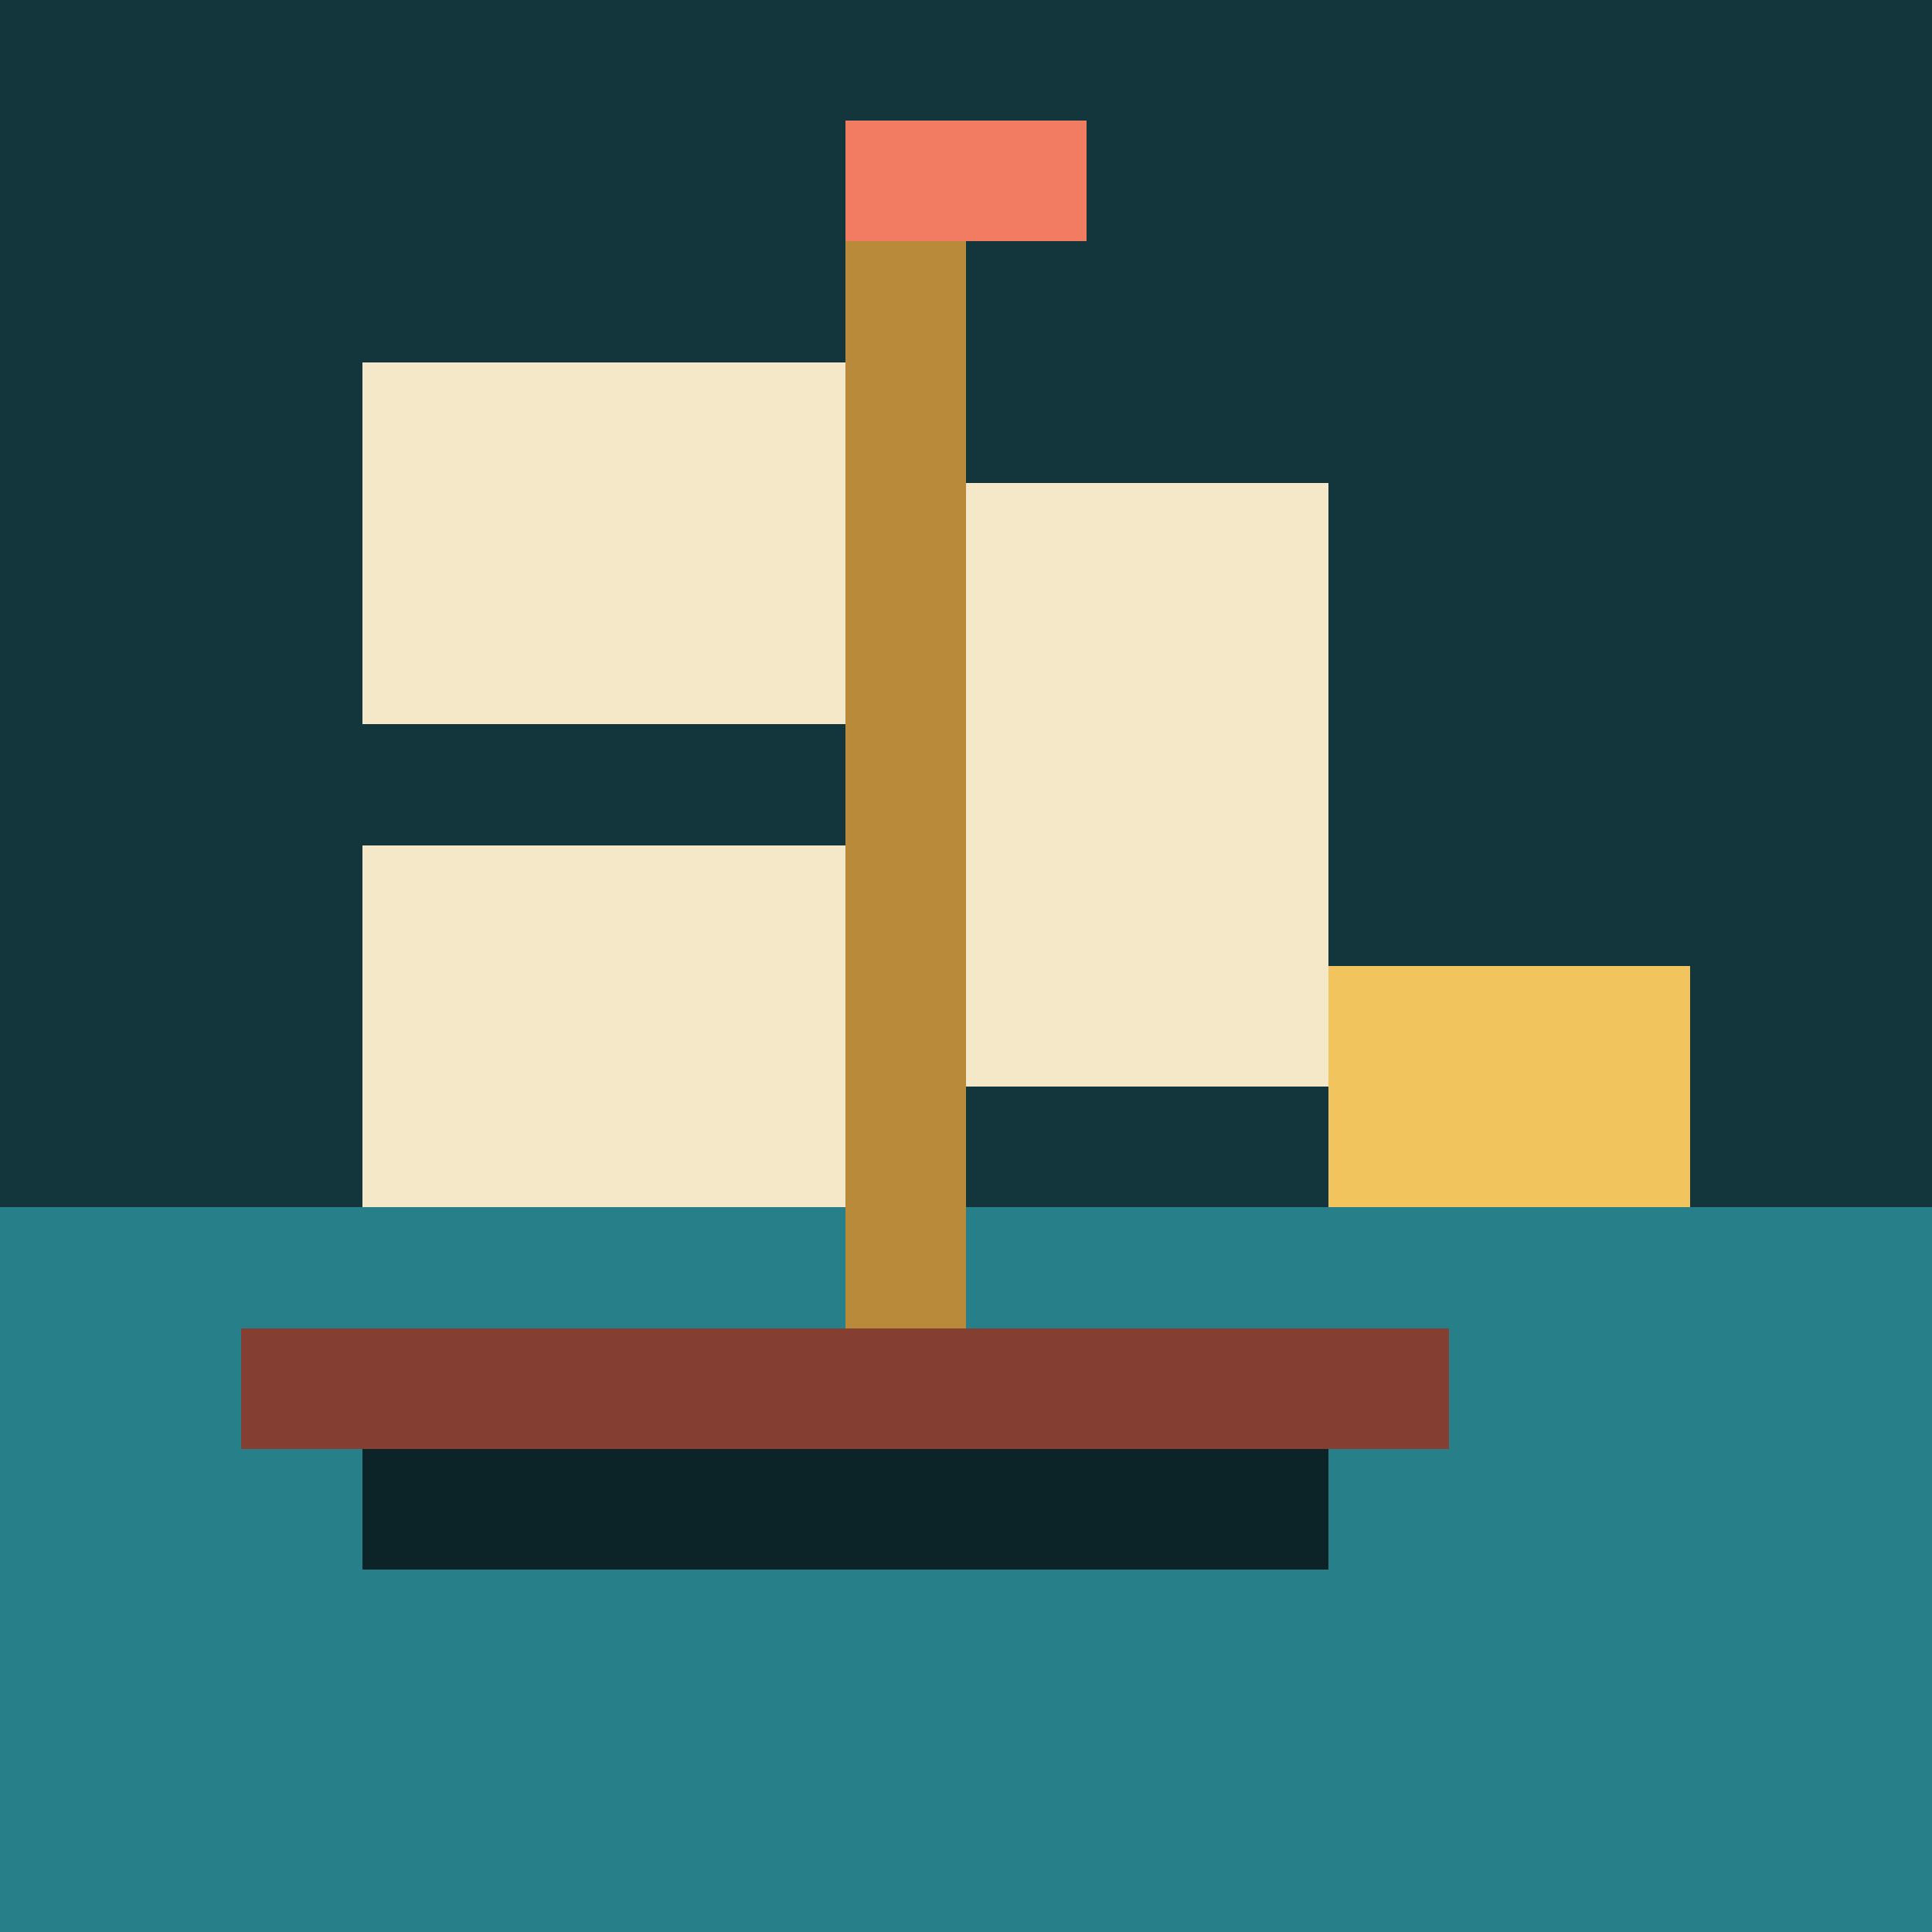
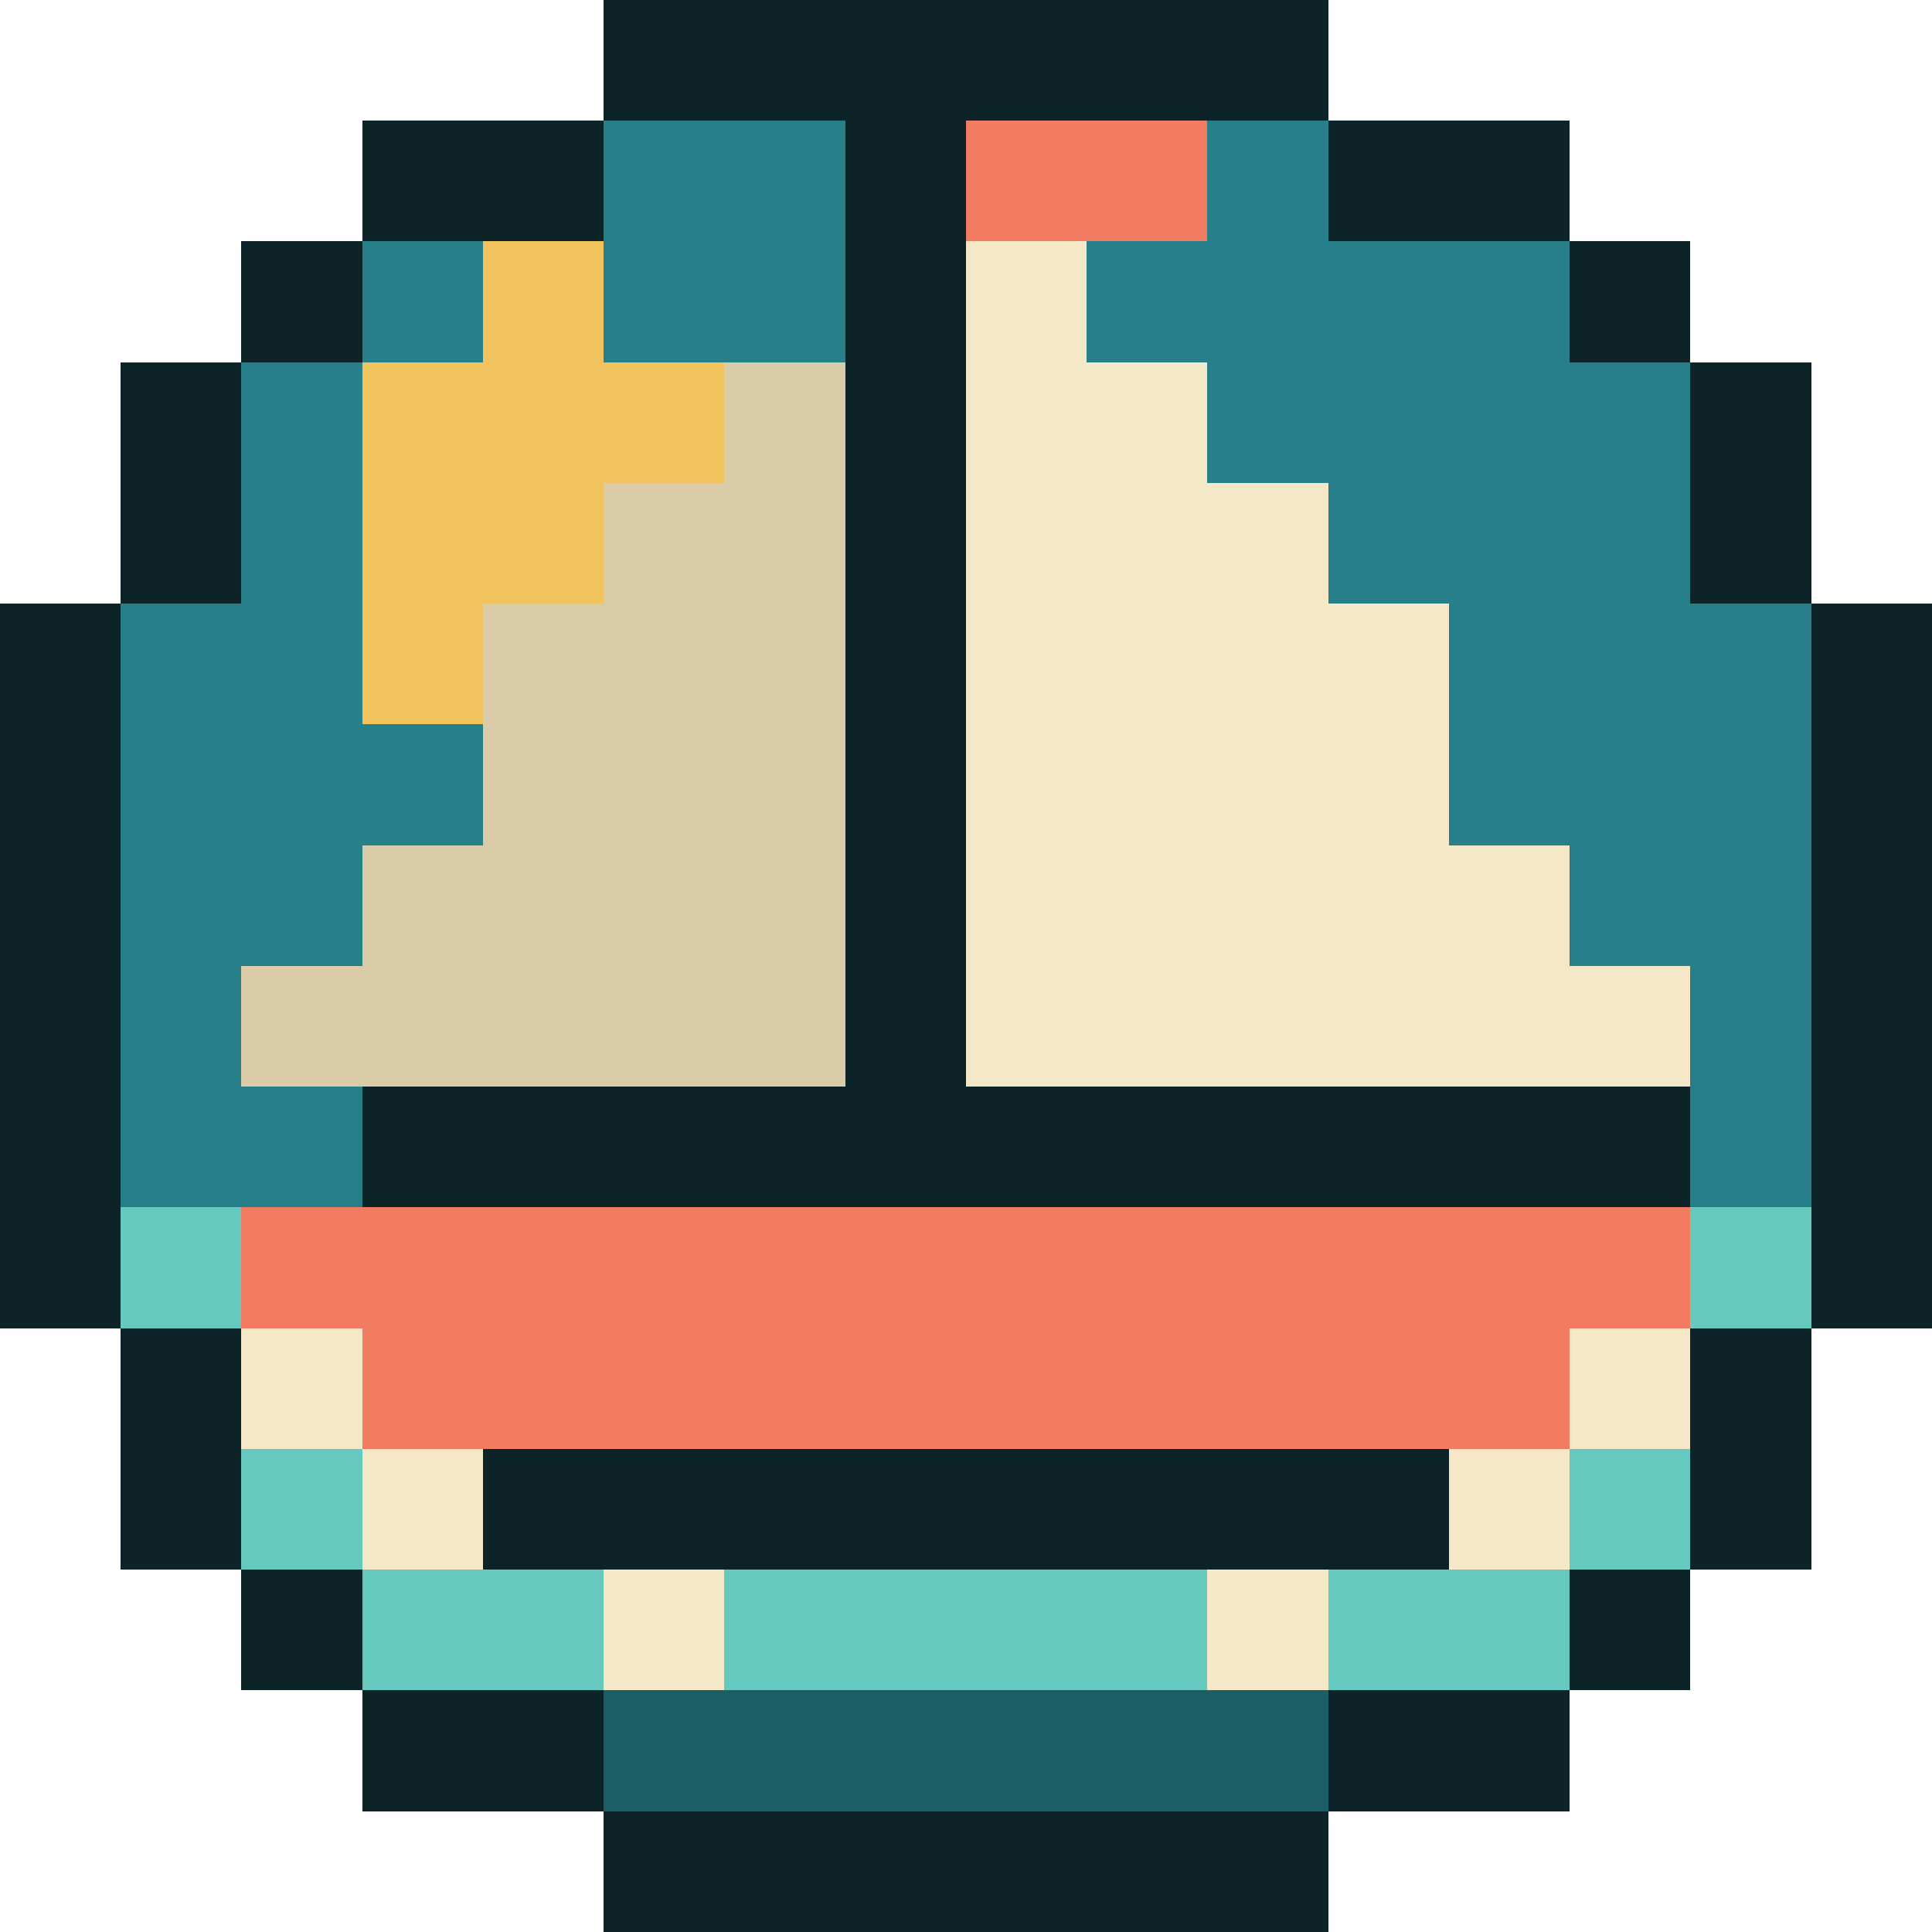
<svg xmlns="http://www.w3.org/2000/svg" viewBox="0 0 16 16" shape-rendering="crispEdges">
-   <rect width="16" height="16" fill="#12363c" />
-   <rect y="10" width="16" height="6" fill="#277f89" />
-   <rect x="11" y="8" width="3" height="2" fill="#f2c45e" />
-   <rect x="7" y="2" width="1" height="9" fill="#b88a3a" />
-   <rect x="3" y="3" width="4" height="3" fill="#f5e8c8" />
-   <rect x="3" y="7" width="4" height="3" fill="#f5e8c8" />
-   <rect x="8" y="4" width="3" height="5" fill="#f5e8c8" />
-   <rect x="2" y="11" width="10" height="1" fill="#853f32" />
-   <rect x="3" y="12" width="8" height="1" fill="#0c2427" />
-   <rect x="7" y="1" width="2" height="1" fill="#f17c62" />
+   <rect x="5" y="0" width="6" height="1" fill="#0c2427" />
+   <rect x="3" y="1" width="2" height="1" fill="#0c2427" />
+   <rect x="5" y="1" width="2" height="1" fill="#277f89" />
+   <rect x="7" y="1" width="1" height="1" fill="#0c2427" />
+   <rect x="8" y="1" width="2" height="1" fill="#f17c62" />
+   <rect x="10" y="1" width="1" height="1" fill="#277f89" />
+   <rect x="11" y="1" width="2" height="1" fill="#0c2427" />
+   <rect x="2" y="2" width="1" height="1" fill="#0c2427" />
+   <rect x="3" y="2" width="1" height="1" fill="#277f89" />
+   <rect x="4" y="2" width="1" height="1" fill="#f2c45e" />
+   <rect x="5" y="2" width="2" height="1" fill="#277f89" />
+   <rect x="7" y="2" width="1" height="1" fill="#0c2427" />
+   <rect x="8" y="2" width="1" height="1" fill="#f5e8c8" />
+   <rect x="9" y="2" width="4" height="1" fill="#277f89" />
+   <rect x="13" y="2" width="1" height="1" fill="#0c2427" />
+   <rect x="1" y="3" width="1" height="1" fill="#0c2427" />
+   <rect x="2" y="3" width="1" height="1" fill="#277f89" />
+   <rect x="3" y="3" width="3" height="1" fill="#f2c45e" />
+   <rect x="6" y="3" width="1" height="1" fill="#dacca8" />
+   <rect x="7" y="3" width="1" height="1" fill="#0c2427" />
+   <rect x="8" y="3" width="2" height="1" fill="#f5e8c8" />
+   <rect x="10" y="3" width="4" height="1" fill="#277f89" />
+   <rect x="14" y="3" width="1" height="1" fill="#0c2427" />
+   <rect x="1" y="4" width="1" height="1" fill="#0c2427" />
+   <rect x="2" y="4" width="1" height="1" fill="#277f89" />
+   <rect x="3" y="4" width="2" height="1" fill="#f2c45e" />
+   <rect x="5" y="4" width="2" height="1" fill="#dacca8" />
+   <rect x="7" y="4" width="1" height="1" fill="#0c2427" />
+   <rect x="8" y="4" width="3" height="1" fill="#f5e8c8" />
+   <rect x="11" y="4" width="3" height="1" fill="#277f89" />
+   <rect x="14" y="4" width="1" height="1" fill="#0c2427" />
+   <rect x="0" y="5" width="1" height="1" fill="#0c2427" />
+   <rect x="1" y="5" width="2" height="1" fill="#277f89" />
+   <rect x="3" y="5" width="1" height="1" fill="#f2c45e" />
+   <rect x="4" y="5" width="3" height="1" fill="#dacca8" />
+   <rect x="7" y="5" width="1" height="1" fill="#0c2427" />
+   <rect x="8" y="5" width="4" height="1" fill="#f5e8c8" />
+   <rect x="12" y="5" width="3" height="1" fill="#277f89" />
+   <rect x="15" y="5" width="1" height="1" fill="#0c2427" />
+   <rect x="0" y="6" width="1" height="1" fill="#0c2427" />
+   <rect x="1" y="6" width="3" height="1" fill="#277f89" />
+   <rect x="4" y="6" width="3" height="1" fill="#dacca8" />
+   <rect x="7" y="6" width="1" height="1" fill="#0c2427" />
+   <rect x="8" y="6" width="4" height="1" fill="#f5e8c8" />
+   <rect x="12" y="6" width="3" height="1" fill="#277f89" />
+   <rect x="15" y="6" width="1" height="1" fill="#0c2427" />
+   <rect x="0" y="7" width="1" height="1" fill="#0c2427" />
+   <rect x="1" y="7" width="2" height="1" fill="#277f89" />
+   <rect x="3" y="7" width="4" height="1" fill="#dacca8" />
+   <rect x="7" y="7" width="1" height="1" fill="#0c2427" />
+   <rect x="8" y="7" width="5" height="1" fill="#f5e8c8" />
+   <rect x="13" y="7" width="2" height="1" fill="#277f89" />
+   <rect x="15" y="7" width="1" height="1" fill="#0c2427" />
+   <rect x="0" y="8" width="1" height="1" fill="#0c2427" />
+   <rect x="1" y="8" width="1" height="1" fill="#277f89" />
+   <rect x="2" y="8" width="5" height="1" fill="#dacca8" />
+   <rect x="7" y="8" width="1" height="1" fill="#0c2427" />
+   <rect x="8" y="8" width="6" height="1" fill="#f5e8c8" />
+   <rect x="14" y="8" width="1" height="1" fill="#277f89" />
+   <rect x="15" y="8" width="1" height="1" fill="#0c2427" />
+   <rect x="0" y="9" width="1" height="1" fill="#0c2427" />
+   <rect x="1" y="9" width="2" height="1" fill="#277f89" />
+   <rect x="3" y="9" width="11" height="1" fill="#0c2427" />
+   <rect x="14" y="9" width="1" height="1" fill="#277f89" />
+   <rect x="15" y="9" width="1" height="1" fill="#0c2427" />
+   <rect x="0" y="10" width="1" height="1" fill="#0c2427" />
+   <rect x="1" y="10" width="1" height="1" fill="#65c9c0" />
+   <rect x="2" y="10" width="12" height="1" fill="#f17c62" />
+   <rect x="14" y="10" width="1" height="1" fill="#65c9c0" />
+   <rect x="15" y="10" width="1" height="1" fill="#0c2427" />
+   <rect x="1" y="11" width="1" height="1" fill="#0c2427" />
+   <rect x="2" y="11" width="1" height="1" fill="#f5e8c8" />
+   <rect x="3" y="11" width="10" height="1" fill="#f17c62" />
+   <rect x="13" y="11" width="1" height="1" fill="#f5e8c8" />
+   <rect x="14" y="11" width="1" height="1" fill="#0c2427" />
+   <rect x="1" y="12" width="1" height="1" fill="#0c2427" />
+   <rect x="2" y="12" width="1" height="1" fill="#65c9c0" />
+   <rect x="3" y="12" width="1" height="1" fill="#f5e8c8" />
+   <rect x="4" y="12" width="8" height="1" fill="#0c2427" />
+   <rect x="12" y="12" width="1" height="1" fill="#f5e8c8" />
+   <rect x="13" y="12" width="1" height="1" fill="#65c9c0" />
+   <rect x="14" y="12" width="1" height="1" fill="#0c2427" />
+   <rect x="2" y="13" width="1" height="1" fill="#0c2427" />
+   <rect x="3" y="13" width="2" height="1" fill="#65c9c0" />
+   <rect x="5" y="13" width="1" height="1" fill="#f5e8c8" />
+   <rect x="6" y="13" width="4" height="1" fill="#65c9c0" />
+   <rect x="10" y="13" width="1" height="1" fill="#f5e8c8" />
+   <rect x="11" y="13" width="2" height="1" fill="#65c9c0" />
+   <rect x="13" y="13" width="1" height="1" fill="#0c2427" />
+   <rect x="3" y="14" width="2" height="1" fill="#0c2427" />
+   <rect x="5" y="14" width="6" height="1" fill="#1d5e66" />
+   <rect x="11" y="14" width="2" height="1" fill="#0c2427" />
+   <rect x="5" y="15" width="6" height="1" fill="#0c2427" />
</svg>
